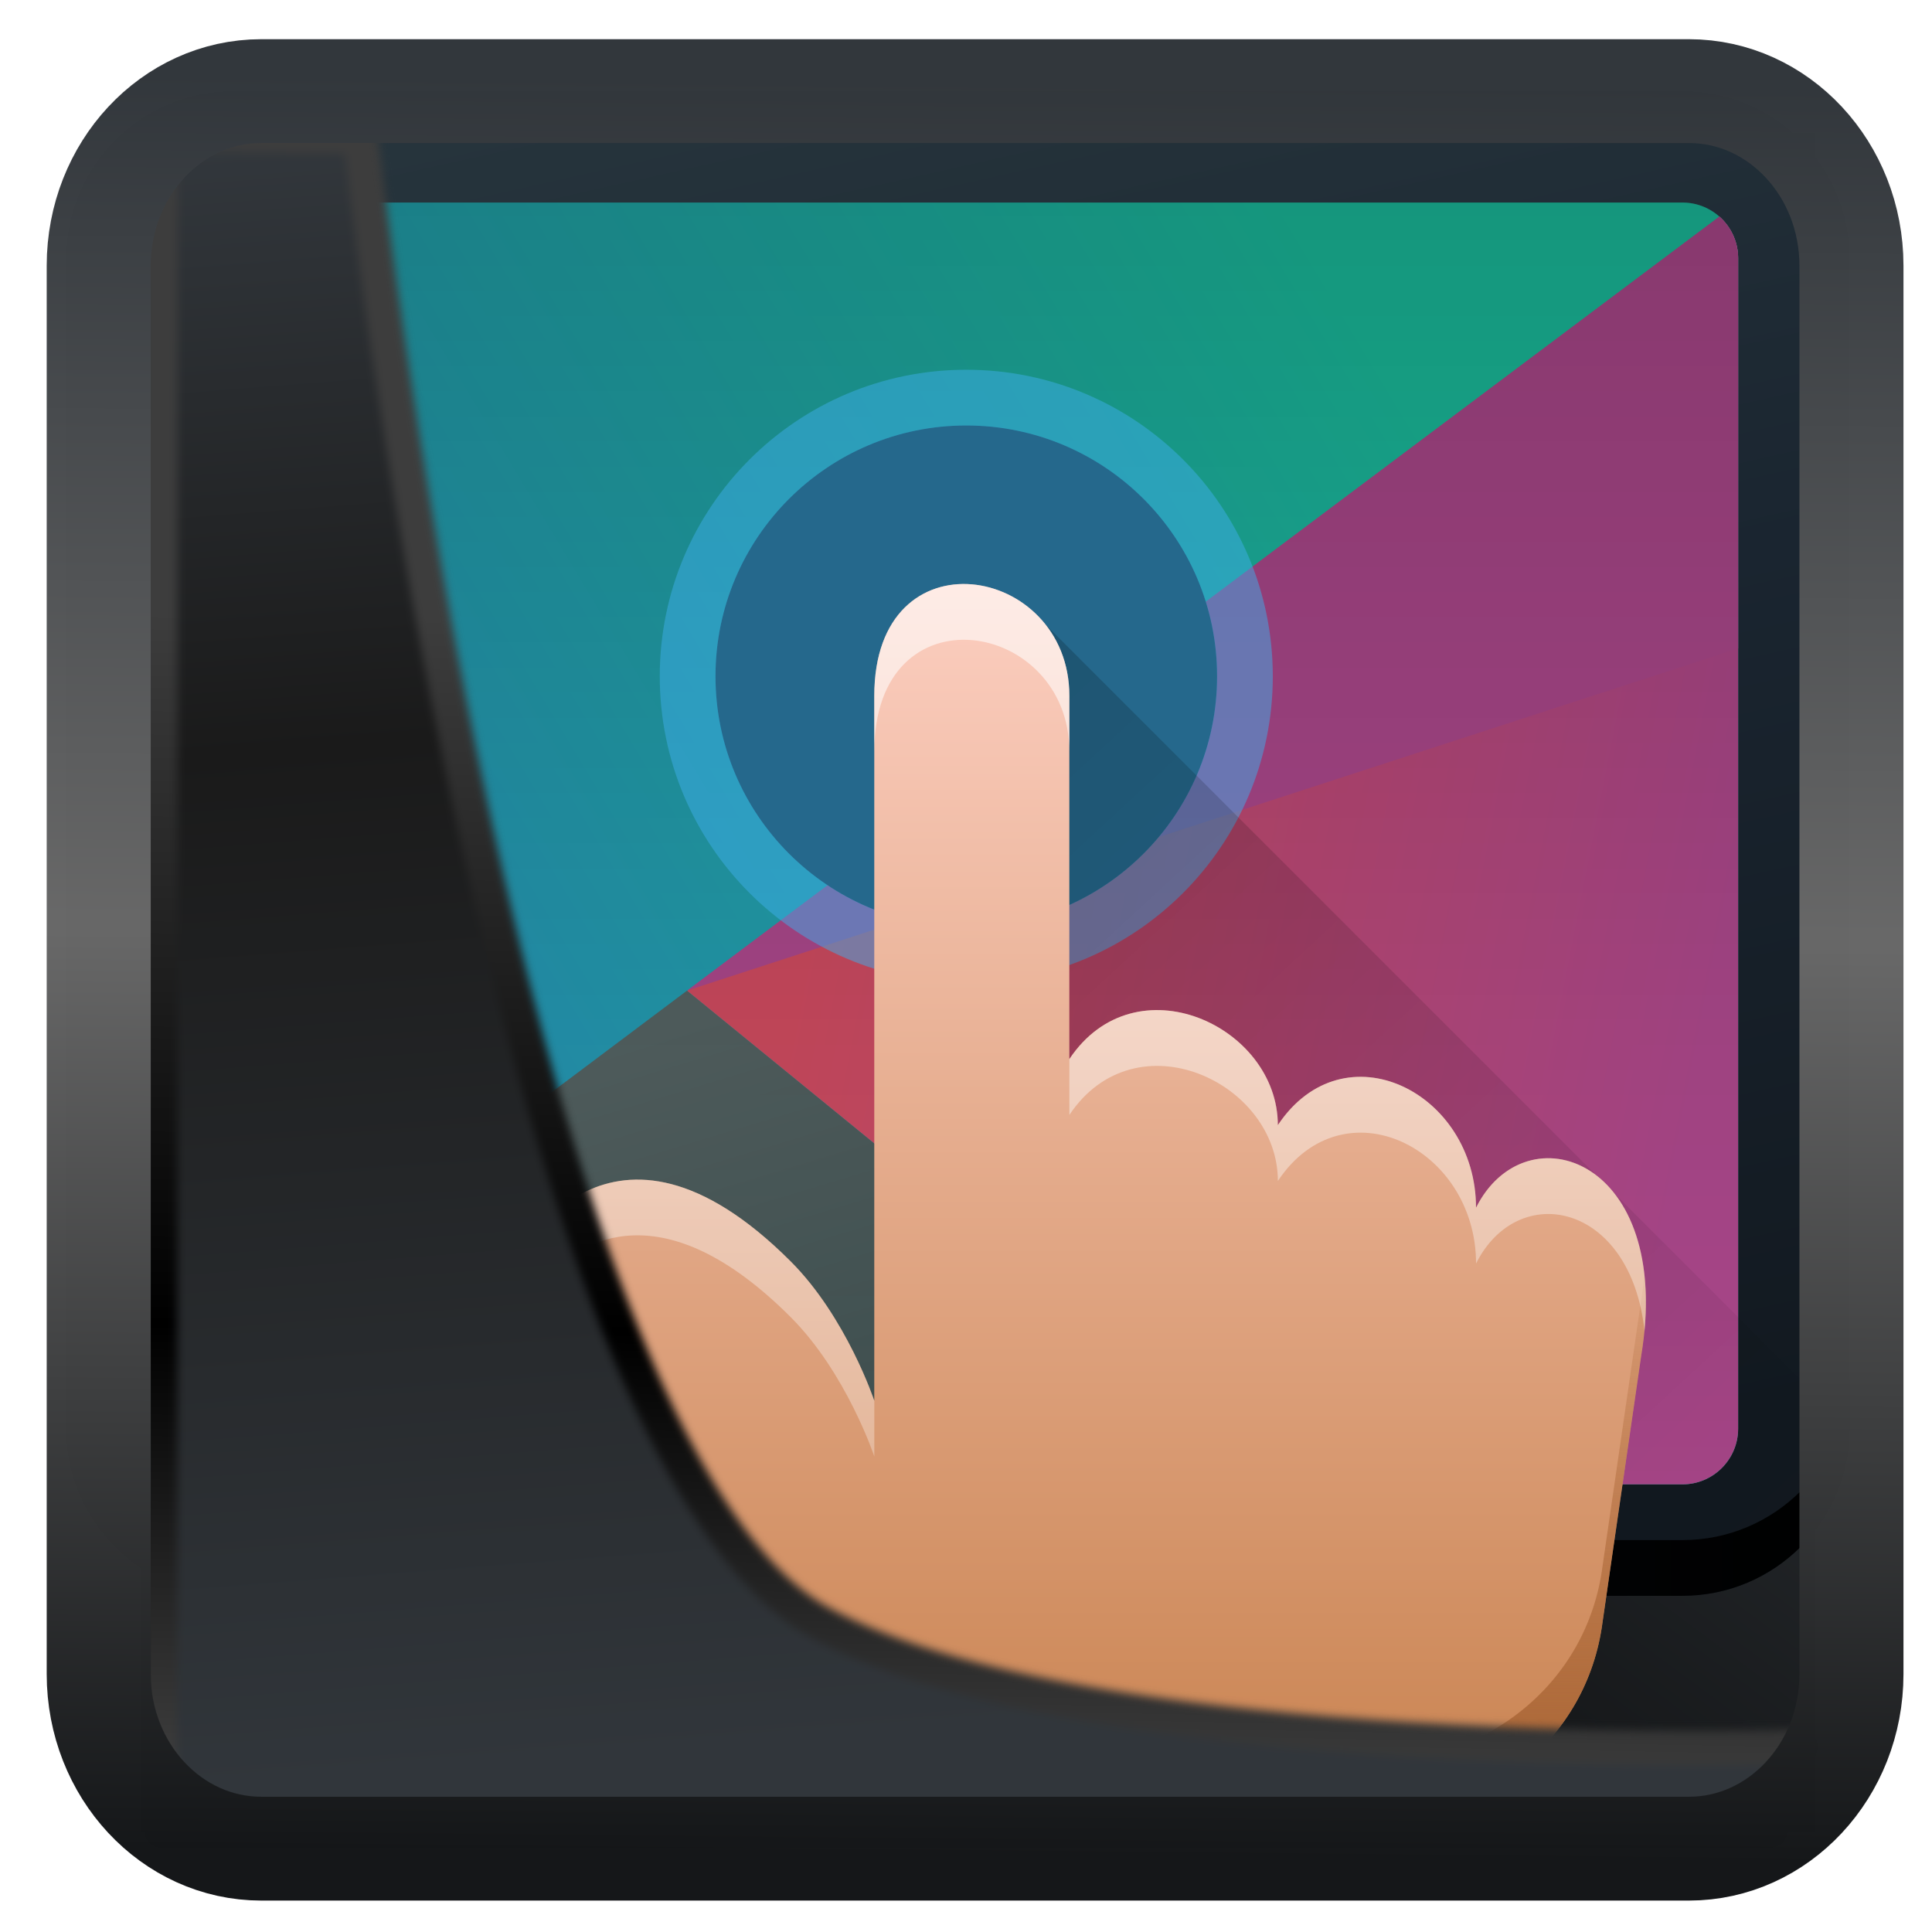
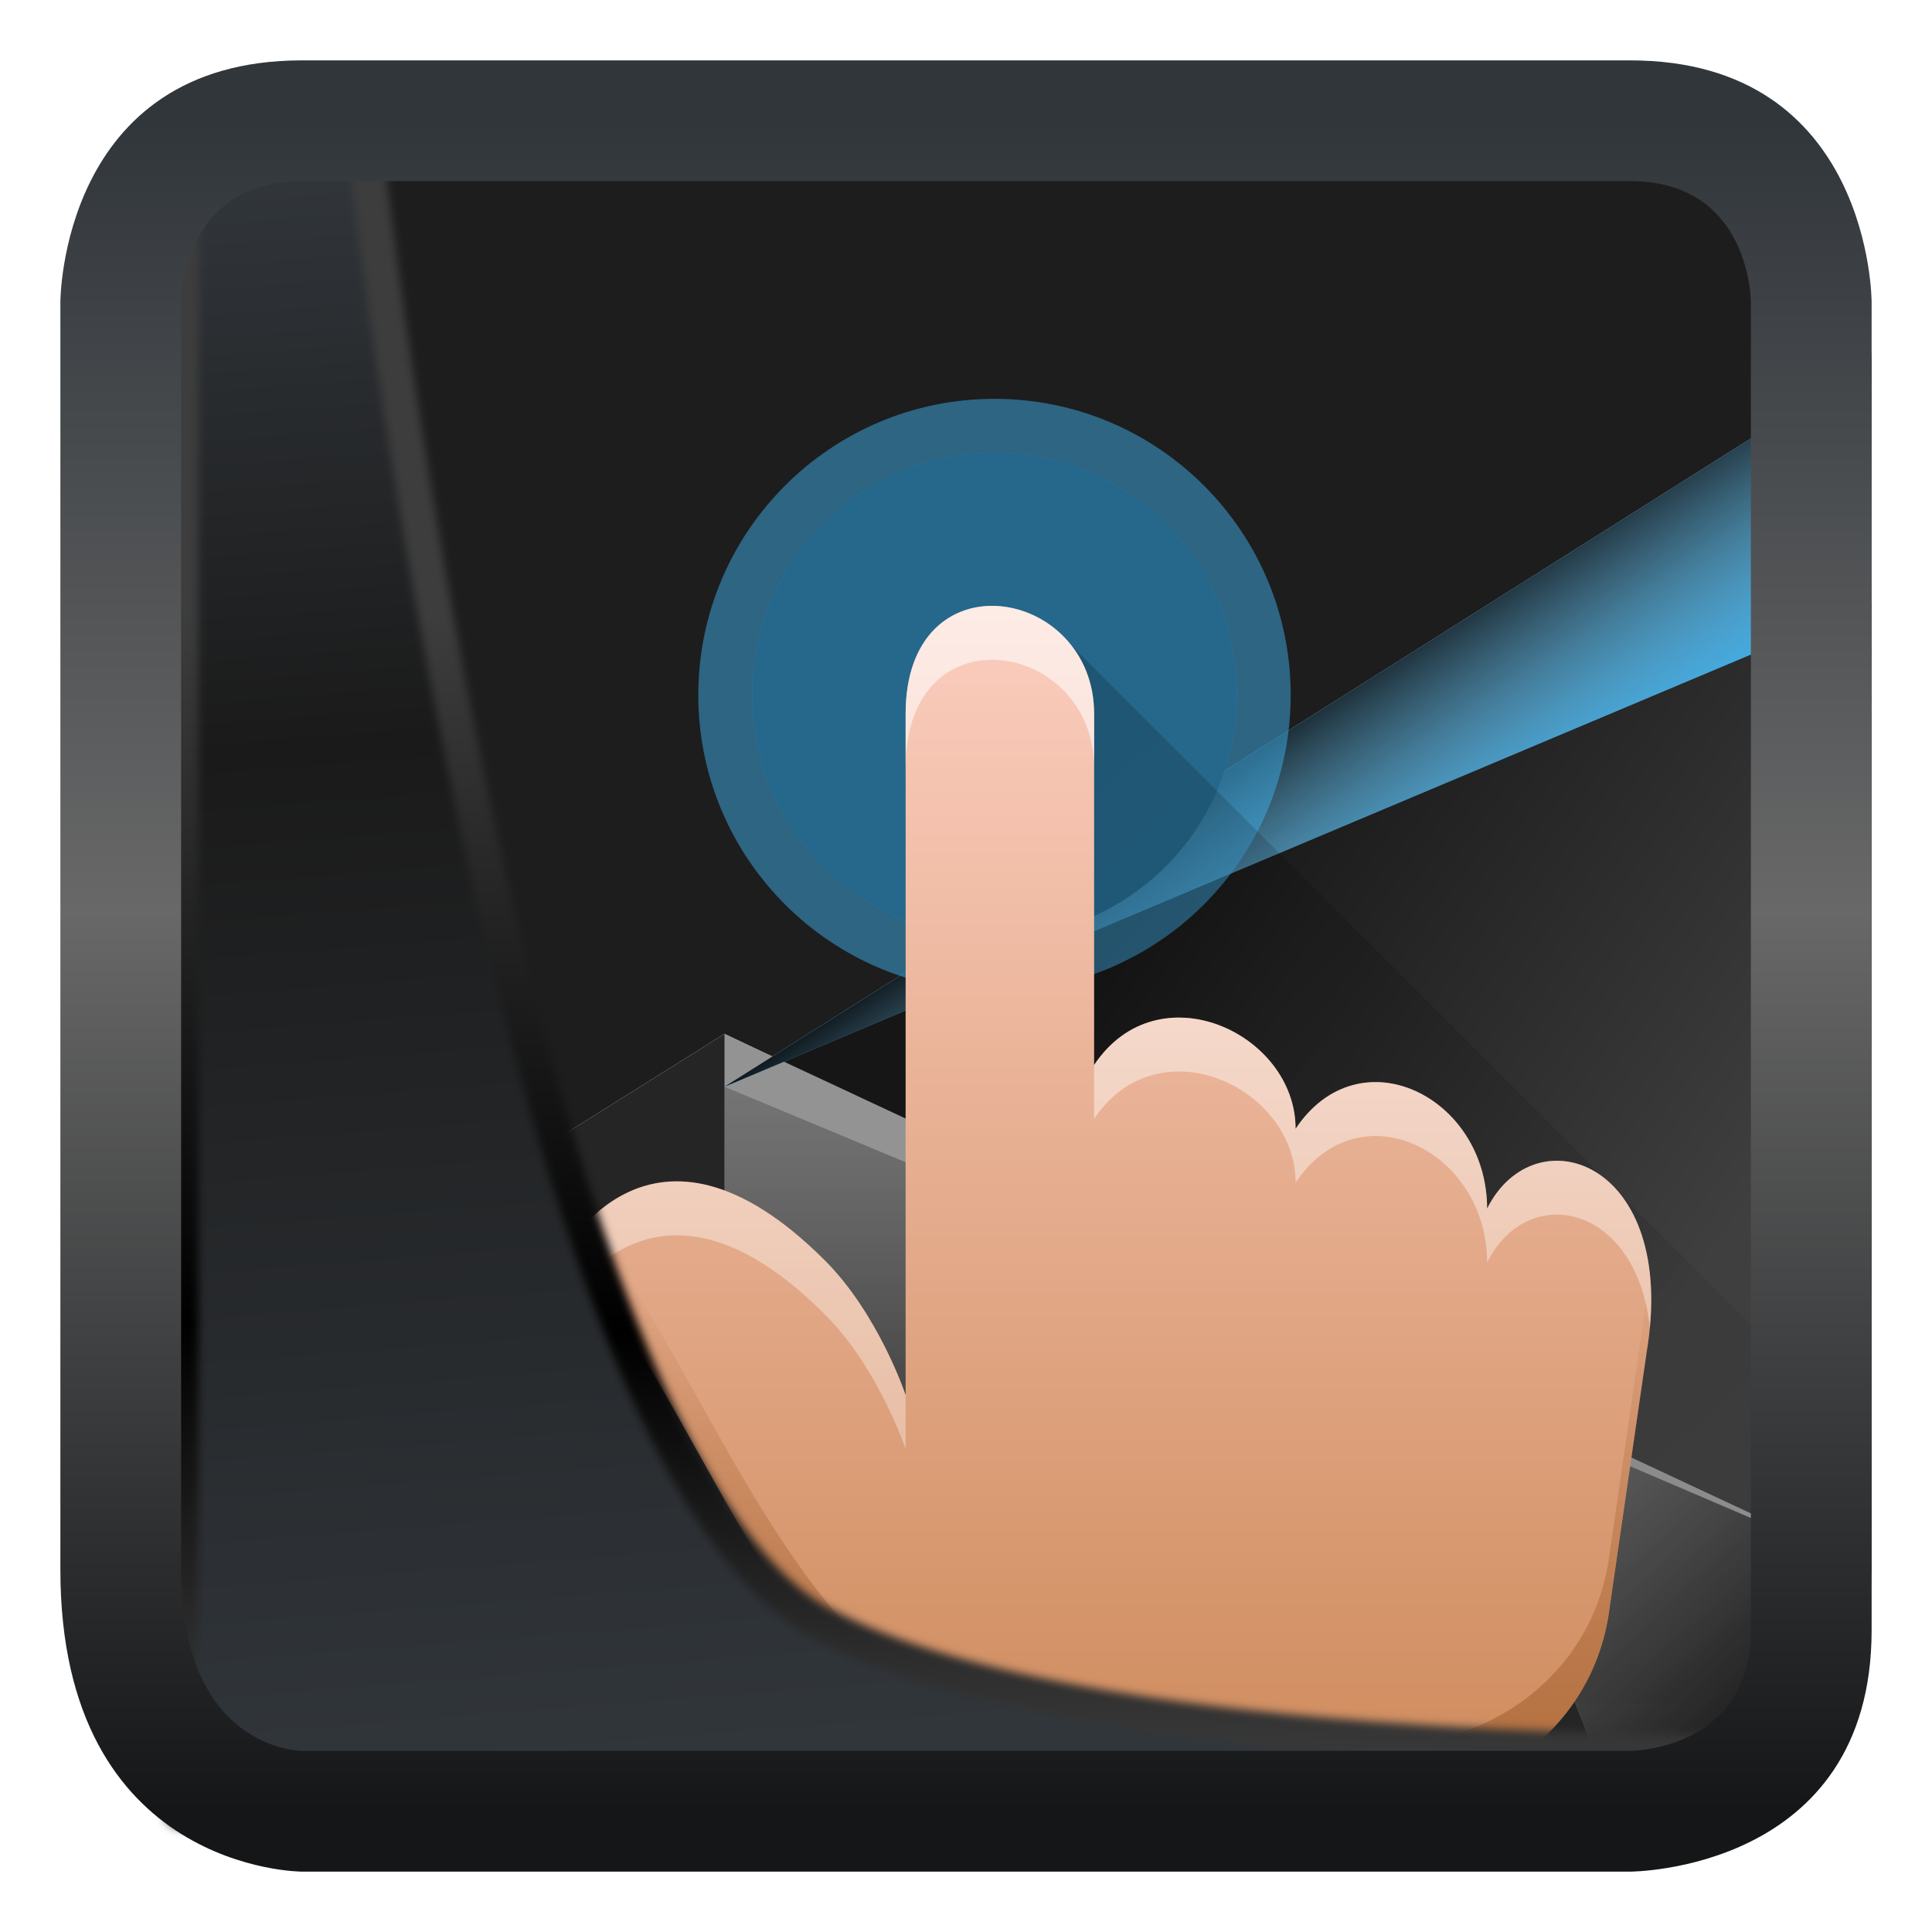
<svg xmlns="http://www.w3.org/2000/svg" xmlns:xlink="http://www.w3.org/1999/xlink" width="32" height="32" version="1.1" viewBox="0 0 32 32" id="svg22">
+   <style type="text/css" id="current-color-scheme">
+   .ColorScheme-Highlight {
+         color:#3daee9;
+       }
+       </style>
  <defs id="defs12">
-     <linearGradient id="linearGradient917">
-       <stop style="stop-color:#000000;stop-opacity:0.996" offset="0" id="stop913" />
-       <stop style="stop-color:#353a3f;stop-opacity:0.996" offset="1" id="stop915" />
+     <linearGradient id="linearGradient7">
+       <stop style="stop-color:#141618;stop-opacity:1;" offset="0" id="stop7" />
+       <stop style="stop-color:#686868;stop-opacity:1;" offset="0.532" id="stop9" />
+       <stop style="stop-color:#31363b;stop-opacity:1;" offset="1" id="stop8" />
    </linearGradient>
    <linearGradient xlink:href="#linearGradient3487" id="linearGradient3403" gradientUnits="userSpaceOnUse" x1="6.949" y1="4.555" x2="11.215" y2="59.052" />
    <linearGradient id="linearGradient3487">
      <stop style="stop-color:#32373c;stop-opacity:1" offset="0" id="stop3481" />
      <stop id="stop3483" offset="0.368" style="stop-color:#1a1a1a;stop-opacity:1" />
      <stop style="stop-color:#31363b;stop-opacity:1" offset="1" id="stop3485" />
    </linearGradient>
    <linearGradient xlink:href="#linearGradient20604" id="linearGradient20558" gradientUnits="userSpaceOnUse" x1="25.802" y1="20.374" x2="25.111" y2="58.913" />
    <linearGradient id="linearGradient20604">
      <stop id="stop20598" offset="0" style="stop-color:#3d3d3d;stop-opacity:1" />
      <stop style="stop-color:#000000;stop-opacity:1" offset="0.618" id="stop20600" />
      <stop id="stop20602" offset="1" style="stop-color:#3d3d3d;stop-opacity:1" />
    </linearGradient>
-     <filter style="color-interpolation-filters:sRGB" id="filter20720" x="-0.017" y="-0.016" width="1.034" height="1.033">
+     <filter style="color-interpolation-filters:sRGB" id="filter20720" x="-0.017" y="-0.017" width="1.034" height="1.033">
      <feGaussianBlur stdDeviation="0.147" id="feGaussianBlur20722" />
    </filter>
-     <linearGradient gradientTransform="translate(0.360678,-0.1301695)" xlink:href="#linearGradient4555" id="linearGradient4557" x1="43.5" y1="64.012" x2="44.142" y2="0.306" gradientUnits="userSpaceOnUse" />
-     <linearGradient id="linearGradient4555">
-       <stop style="stop-color:#141618;stop-opacity:1" offset="0" id="stop4551" />
-       <stop id="stop4559" offset="0.518" style="stop-color:#686868;stop-opacity:1" />
-       <stop style="stop-color:#31363b;stop-opacity:1" offset="1" id="stop4553" />
+     <linearGradient xlink:href="#linearGradient7" id="linearGradient8" x1="17" y1="30" x2="17" y2="2" gradientUnits="userSpaceOnUse" />
+     <linearGradient xlink:href="#linearGradient25179" id="linearGradient25181" x1="404.194" y1="508.798" x2="437.219" y2="495.798" gradientUnits="userSpaceOnUse" gradientTransform="matrix(0.9689593,0,0,1,12.92406,0)" />
+     <linearGradient id="linearGradient25179">
+       <stop style="stop-color:#1d1d1d;stop-opacity:1" offset="0" id="stop25175" />
+       <stop style="stop-color:#393939;stop-opacity:1" offset="1" id="stop25177" />
    </linearGradient>
-     <filter style="color-interpolation-filters:sRGB" id="filter4601" x="-0.03" width="1.06" y="-0.03" height="1.06">
-       <feGaussianBlur stdDeviation="0.015" id="feGaussianBlur4603" />
-     </filter>
-     <linearGradient xlink:href="#linearGradient917" id="linearGradient919" x1="7.401" y1="41.743" x2="33.063" y2="7.107" gradientUnits="userSpaceOnUse" gradientTransform="matrix(0.6587577,0,0,0.6587577,0.258412,0.2158903)" />
-     <linearGradient id="a" x1="10.286" x2="16.3" y1="1" y2="27.933" gradientUnits="userSpaceOnUse">
-       <stop stop-color="#26343c" offset="0" id="stop1" />
-       <stop stop-color="#1a2530" offset=".448" id="stop2-3" />
-       <stop stop-color="#121920" offset="1" id="stop3" />
+     <linearGradient xlink:href="#linearGradient30085" id="linearGradient30087" x1="19.622" y1="13" x2="28.911" y2="20" gradientUnits="userSpaceOnUse" gradientTransform="matrix(0.9689593,0,0,1,0.9866974,0)" />
+     <linearGradient id="linearGradient30085">
+       <stop style="stop-color:#161616;stop-opacity:1" offset="0" id="stop30081" />
+       <stop style="stop-color:#3f3f3f;stop-opacity:1" offset="1" id="stop30083" />
    </linearGradient>
-     <linearGradient id="b" x2="32" y1="28" y2="28" gradientUnits="userSpaceOnUse">
-       <stop stop-color="#070f17" offset="0" id="stop4-6" />
-       <stop offset="1" id="stop5" />
+     <linearGradient xlink:href="#linearGradient1" id="linearGradient3" x1="24.723" y1="8.949" x2="27.189" y2="12.585" gradientUnits="userSpaceOnUse" />
+     <linearGradient id="linearGradient1">
+       <stop style="stop-color:#000000;stop-opacity:1;" offset="0" id="stop1" />
+       <stop style="stop-color:#939393;stop-opacity:0;" offset="1" id="stop3" />
    </linearGradient>
-     <linearGradient id="d" x1="21.599" x2="-3.073" y1="2.411" y2="17.237" gradientUnits="userSpaceOnUse">
-       <stop stop-color="#1abc9c" offset="0" id="stop9" />
-       <stop stop-color="#2980b9" offset="1" id="stop10" />
+     <linearGradient xlink:href="#linearGradient7-3" id="linearGradient8-5" x1="12" y1="26" x2="12" y2="15.72" gradientUnits="userSpaceOnUse" />
+     <linearGradient id="linearGradient7-3">
+       <stop style="stop-color:#252525;stop-opacity:1;" offset="0" id="stop7-5" />
+       <stop style="stop-color:#606060;stop-opacity:0.331;" offset="1" id="stop8-6" />
    </linearGradient>
-     <linearGradient id="e" x1="9.887" x2="6.089" y1="31.766" y2="19.225" gradientUnits="userSpaceOnUse">
-       <stop stop-color="#334545" offset="0" id="stop11" />
-       <stop stop-color="#536161" offset="1" id="stop12" />
+     <linearGradient xlink:href="#linearGradient9" id="linearGradient10" x1="3.5" y1="28" x2="15.062" y2="18" gradientUnits="userSpaceOnUse" />
+     <linearGradient id="linearGradient9">
+       <stop style="stop-color:#252525;stop-opacity:1;" offset="0" id="stop9-2" />
+       <stop style="stop-color:#606060;stop-opacity:0;" offset="1" id="stop10" />
    </linearGradient>
-     <linearGradient id="f" x1="13.217" x2="29.16" y1="16.352" y2="19.478" gradientUnits="userSpaceOnUse">
-       <stop stop-color="#cc4a5e" offset="0" id="stop13" />
-       <stop stop-color="#aa478a" offset="1" id="stop14" />
-     </linearGradient>
-     <linearGradient id="h" x1="16" x2="16" y1="3" y2="26" gradientUnits="userSpaceOnUse" xlink:href="#g" />
+     <linearGradient xlink:href="#linearGradient9" id="linearGradient12" x1="29.512" y1="27.45" x2="22.118" y2="19.444" gradientUnits="userSpaceOnUse" />
    <linearGradient id="g">
      <stop offset="0" id="stop15" />
      <stop stop-opacity="0" offset="1" id="stop16" />
    </linearGradient>
    <linearGradient id="i" x1="15.408" x2="33.185" y1="9.778" y2="29.037" gradientUnits="userSpaceOnUse" xlink:href="#g" />
    <linearGradient id="j" x1="17.635" x2="17.635" y1="9.846" y2="32.002" gradientUnits="userSpaceOnUse">
      <stop stop-color="#fccec0" offset="0" id="stop17" />
      <stop stop-color="#c98350" offset="1" id="stop18" />
    </linearGradient>
    <linearGradient id="k" x1="18" x2="18" y1="21" y2="32" gradientUnits="userSpaceOnUse">
      <stop stop-color="#a96535" stop-opacity="0" offset="0" id="stop19" />
      <stop stop-color="#a96535" offset="1" id="stop20" />
    </linearGradient>
    <linearGradient id="l" x1="18" x2="18" y1="10" y2="25.5" gradientUnits="userSpaceOnUse">
      <stop stop-color="#fff" offset="0" id="stop21" />
      <stop stop-color="#fff" stop-opacity=".5" offset="1" id="stop22" />
    </linearGradient>
  </defs>
-   <rect style="display:inline;fill:url(#linearGradient919);fill-opacity:1;fill-rule:evenodd;stroke:none;stroke-width:0.611;stroke-linejoin:round;stroke-miterlimit:7.8" id="rect1192" width="27.724" height="28.137" x="2.342" y="2.204" ry="0" />
-   <g id="g36" transform="matrix(0.9230682,0,0,0.9230682,1.097123,0.5858315)">
-     <path d="M 0,4 C 0,2.343 1.343,1 3,1 h 26 c 1.657,0 3,1.343 3,3 v 21 c 0,1.657 -1.343,3 -3,3 H 3 C 1.343,28 0,26.657 0,25 Z" fill="url(#a)" id="path22" style="fill:url(#a)" />
-     <path d="M 29,28 H 3 C 1.343,28 0,26.657 0,25 v -1 c 0,1.657 1.343,3 3,3 h 26 c 1.657,0 3,-1.343 3,-3 v 1 c 0,1.657 -1.343,3 -3,3 z" fill="url(#b)" id="path23" style="fill:url(#b)" />
-     <path d="M 3,3 C 2.448,3 2,3.448 2,4 v 21 c 0,0.552 0.448,1 1,1 h 26 c 0.552,0 1,-0.448 1,-1 V 4 C 30,3.448 29.552,3 29,3 Z" fill="url(#d)" id="path25" style="fill:url(#d)" />
-     <path d="M 11.14,17.14 2,24 v 1 c 0,0.552 0.448,1 1,1 h 19 z" fill="url(#e)" id="path26" style="fill:url(#e)" />
-     <path d="M 29.664,3.252 11.143,17.143 22,26 h 7 c 0.552,0 1,-0.448 1,-1 V 3.988 C 29.996,3.695 29.867,3.433 29.664,3.252 Z" fill="url(#f)" id="path27" style="fill:url(#f)" />
-     <path d="M 29.664,3.252 11.14,17.14 30,11 V 3.981 C 29.994,3.691 29.866,3.431 29.664,3.252 Z" fill="#aa478a" id="path28" />
-     <path d="M 2,4 C 2,3.448 2.448,3 3,3 h 26 c 0.552,0 1,0.448 1,1 v 21 c 0,0.552 -0.448,1 -1,1 H 3 C 2.448,26 2,25.552 2,25 Z" fill="url(#h)" opacity="0.2" id="path29" style="fill:url(#h)" />
-     <path d="m 21.65,11.5 c 0,3.038 -2.462,5.5 -5.5,5.5 -3.038,0 -5.5,-2.462 -5.5,-5.5 0,-3.038 2.462,-5.5 5.5,-5.5 3.038,0 5.5,2.462 5.5,5.5 z" style="color:#3daee9;fill:currentColor" class="ColorScheme-Highlight" opacity="0.5" id="path30" />
-     <path d="m 20.65,11.5 c 0,2.485 -2.015,4.5 -4.5,4.5 -2.485,0 -4.5,-2.015 -4.5,-4.5 0,-2.485 2.015,-4.5 4.5,-4.5 2.485,0 4.5,2.015 4.5,4.5 z" style="color:#3daee9;fill:currentColor" class="ColorScheme-Highlight" id="path31" />
-     <path d="m 20.65,11.5 c 0,2.485 -2.015,4.5 -4.5,4.5 -2.485,0 -4.5,-2.015 -4.5,-4.5 0,-2.485 2.015,-4.5 4.5,-4.5 2.485,0 4.5,2.015 4.5,4.5 z" fill="#000000" fill-opacity="0.4" id="path32" />
-     <path d="M 17.5,28 V 10.5 L 32,25 c 0,1.657 -1.343,3 -3,3 z" fill="url(#i)" opacity="0.2" id="path33" style="fill:url(#i)" />
-     <path d="m 16.704,31.704 c 2.476,0.275 5.974,0.295 6.461,0.296 0.04,10e-5 0.077,8e-4 0.116,0.001 2.151,0.035 4.011,-1.397 4.287,-3.536 l 0.691,-4.762 c 0.593,-3.556 -2.074,-4.444 -2.963,-2.667 0,-2.074 -2.37,-3.259 -3.556,-1.482 0,-1.778 -2.555,-2.963 -3.741,-1.185 v -6.519 c 0,-2.37 -3.5,-2.963 -3.5,0 V 24.5 C 14.5,24.5 14,23 13,22 9.74,18.74 8.111,21.926 8.111,21.926 c 2.37,1.778 4.166,9.286 8.593,9.778 z" fill="url(#j)" id="path34" style="fill:url(#j)" />
-     <path d="M 23.165,32 C 22.678,31.998 19.18,31.979 16.704,31.704 13.895,31.392 12.146,28.255 10.637,25.55 9.767,23.991 8.978,22.576 8.111,21.926 c 0,0 0.147,-0.287 0.44,-0.601 0.7,0.741 1.365,1.934 2.085,3.225 1.509,2.705 3.258,5.841 6.067,6.154 2.476,0.275 5.974,0.295 6.461,0.296 0.035,10e-5 0.068,6e-4 0.102,0.001 l 0.014,2e-4 c 2.151,0.035 4.011,-1.397 4.287,-3.536 l 0.691,-4.762 c 0.026,-0.157 0.046,-0.309 0.06,-0.456 0.045,0.422 0.032,0.907 -0.06,1.456 l -0.691,4.762 c -0.276,2.139 -2.136,3.571 -4.287,3.536 l -0.014,-2e-4 C 23.233,32.001 23.2,32 23.165,32 Z" fill="url(#k)" id="path35" style="fill:url(#k)" />
-     <path d="M 14.5,24.5 C 14.5,24.5 14,23 13,22 9.74,18.74 8.111,21.926 8.111,21.926 8.26,22.038 8.406,22.172 8.552,22.325 9.236,21.594 10.719,20.719 13,23 c 1,1 1.5,2.5 1.5,2.5 z M 18,19.37 v -1 c 1.185,-1.778 3.741,-0.593 3.741,1.185 1.185,-1.778 3.556,-0.593 3.556,1.482 0.85,-1.699 3.323,-0.962 3.023,2.211 -0.248,-2.31 -2.271,-2.714 -3.023,-1.21 0,-2.074 -2.37,-3.259 -3.556,-1.482 0,-1.778 -2.555,-2.963 -3.741,-1.185 z m 0,-7.519 v 1 c 0,-2.37 -3.5,-2.963 -3.5,0 v -1 c 0,-2.963 3.5,-2.37 3.5,0 z" clip-rule="evenodd" fill="url(#l)" fill-rule="evenodd" opacity="0.6" id="path36" style="fill:url(#l)" />
-   </g>
-   <path style="display:inline;mix-blend-mode:normal;fill:url(#linearGradient3403);fill-opacity:1;stroke:url(#linearGradient20558);stroke-width:1.162;stroke-linecap:butt;stroke-linejoin:round;stroke-miterlimit:4;stroke-dasharray:none;stroke-opacity:1;filter:url(#filter20720)" d="M 4.704,3.981 4.691,60.802 H 58.595 l 1.022,-2.866 c 0,0 -23.875,0.766 -32.844,-4.14 C 16.258,48.042 11.401,4.098 11.401,4.098 Z" id="path1686" transform="matrix(0.4953066,0,0,0.4953066,0.3240932,0.2322844)" />
-   <rect style="display:inline;fill:none;fill-opacity:1;stroke:url(#linearGradient4557);stroke-width:3.714;stroke-linejoin:round;stroke-miterlimit:7.8;stroke-dasharray:none;stroke-opacity:0.995;filter:url(#filter4601)" id="rect4539" width="62.567" height="62.867" x="1.032" y="0.596" ry="6.245" rx="5.803" transform="matrix(0.4639946,0,0,0.4630489,1.156289,1.233148)" />
+   <path id="rect32304" style="display:inline;fill:url(#linearGradient25181);fill-opacity:1;stroke-width:1.411" d="m 4,2.637 c -1.163,0 -1.873,0.815 -2.309,1.367 0,0 -0.002,0.004 -0.002,0.004 C 1.684,4.019 1.221,5.006 1.221,6 V 23.879 L 12,17.125 12.79,17.501 31,6 c 0,0 -3e-6,-3.363 -3,-3.363 z" />
+   <path style="display:inline;fill:url(#linearGradient30087);fill-opacity:1;stroke:none;stroke-width:0.984px;stroke-linecap:butt;stroke-linejoin:miter;stroke-opacity:1" d="m 12,18 3,6 16,2 V 6 Z" id="path14048" />
+   <path id="path14463" style="color:#3daee9;display:inline;fill:#939393;fill-opacity:1;stroke:none;stroke-width:0.984px;stroke-linecap:butt;stroke-linejoin:miter;stroke-opacity:1" d="M 12,17.125 1.221,23.879 V 26 C 1.221,28.801 4,29.319 4,29.319 l 23.604,0 C 27.604,29.319 31,28.652 31,26 Z" />
+   <path style="display:inline;fill:currentColor;fill-opacity:1;stroke:none;stroke-width:0.984px;stroke-linecap:butt;stroke-linejoin:miter;stroke-opacity:1" d="M 12,18 31,6 v 4 z" id="path14597" class="ColorScheme-Highlight" />
+   <path style="color:#3daee9;display:inline;fill:url(#linearGradient3);fill-opacity:1;stroke:none;stroke-width:0.984px;stroke-linecap:butt;stroke-linejoin:miter;stroke-opacity:1" d="M 12,18 31,6 v 4 z" id="path14597-3" />
+   <path style="display:inline;fill:url(#linearGradient8-5);fill-opacity:1;stroke:none;stroke-width:0.984px;stroke-linecap:butt;stroke-linejoin:miter;stroke-opacity:1" d="M 12,18 V 28.677 L 24,23 Z" id="path30406" />
+   <path style="display:inline;fill:url(#linearGradient10);fill-opacity:1;stroke:none;stroke-width:0.984px;stroke-linecap:butt;stroke-linejoin:miter;stroke-opacity:1" d="M 12,28.677 5.819,20.997 1.221,23.879 V 26 C 1.221,28.796 4,28.677 4,28.677 Z" id="path30501" />
+   <path style="display:inline;fill:url(#linearGradient12);fill-opacity:1;stroke-width:0.226" d="M 24,23 26.401,28.982 30,29 31,26 Z" id="path59" />
+   <path style="display:inline;fill:#252525;fill-opacity:1;stroke-width:0.226" d="M 12,28.677 5.819,20.997 12,17.125 Z" id="path12" />
+   <path style="display:inline;fill:#252525;fill-opacity:1;stroke-width:0.226" d="M 11.56,28.883 24,23 l 2.401,5.982 z" id="path14" />
+   <path d="m 21.378,11.512 c 0,2.71 -2.197,4.906 -4.906,4.906 -2.71,0 -4.906,-2.197 -4.906,-4.906 0,-2.71 2.197,-4.906 4.906,-4.906 2.71,0 4.906,2.197 4.906,4.906 z" style="color:#3daee9;display:inline;fill:currentColor" class="ColorScheme-Highlight" opacity="0.5" id="path30" />
+   <path d="m 20.486,11.512 c 0,2.217 -1.797,4.014 -4.014,4.014 -2.217,0 -4.014,-1.797 -4.014,-4.014 0,-2.217 1.797,-4.014 4.014,-4.014 2.217,0 4.014,1.797 4.014,4.014 z" style="color:#3daee9;display:inline;fill:currentColor" class="ColorScheme-Highlight" id="path31" />
+   <path d="m 20.486,11.512 c 0,2.217 -1.797,4.014 -4.014,4.014 -2.217,0 -4.014,-1.797 -4.014,-4.014 0,-2.217 1.797,-4.014 4.014,-4.014 2.217,0 4.014,1.797 4.014,4.014 z" fill="#000000" fill-opacity="0.4" id="path32" style="display:inline" />
+   <path d="m 17.528,28.22 0.149,-17.6 12.934,12.934 c 0,1.478 -1.347,4.666 -2.825,4.666 z" fill="url(#i)" opacity="0.2" id="path33" style="display:inline;fill:url(#i)" />
+   <path d="m 16.966,29.534 c 2.209,0.245 5.329,0.263 5.764,0.264 0.035,9e-5 0.069,7.14e-4 0.104,0.001 1.918,0.031 3.578,-1.246 3.824,-3.154 l 0.616,-4.248 c 0.529,-3.172 -1.85,-3.964 -2.643,-2.379 0,-1.85 -2.114,-2.907 -3.172,-1.322 0,-1.586 -2.28,-2.643 -3.337,-1.057 v -5.815 c 0,-2.114 -3.122,-2.643 -3.122,0 v 11.282 c 0,0 -0.446,-1.338 -1.338,-2.23 -2.908,-2.908 -4.361,-0.066 -4.361,-0.066 2.114,1.586 3.716,8.283 7.665,8.722 z" fill="url(#j)" id="path34" style="display:inline;fill:url(#j)" />
+   <path d="m 22.729,29.798 c -0.434,-0.001 -3.555,-0.019 -5.764,-0.264 -2.505,-0.278 -4.066,-3.076 -5.412,-5.489 -0.776,-1.39 -1.48,-2.653 -2.253,-3.233 0,0 0.131,-0.256 0.393,-0.536 0.624,0.661 1.218,1.725 1.86,2.877 1.346,2.413 2.906,5.211 5.412,5.489 2.209,0.245 5.329,0.263 5.764,0.264 0.031,8.9e-5 0.061,5.35e-4 0.091,0.001 l 0.013,1.79e-4 c 1.918,0.031 3.578,-1.246 3.824,-3.154 l 0.616,-4.247 c 0.023,-0.14 0.041,-0.276 0.054,-0.407 0.04,0.376 0.028,0.809 -0.054,1.299 L 26.657,26.645 c -0.246,1.908 -1.906,3.185 -3.824,3.154 l -0.013,-1.78e-4 c -0.031,-5.35e-4 -0.06,-9.81e-4 -0.091,-0.001 z" fill="url(#k)" id="path35" style="display:inline;fill:url(#k)" />
+   <path d="m 15,23.108 c 0,0 -0.446,-1.338 -1.338,-2.23 -2.908,-2.908 -4.361,-0.066 -4.361,-0.066 0.133,0.1 0.263,0.219 0.393,0.356 0.611,-0.652 1.933,-1.433 3.968,0.602 C 14.554,22.662 15,24 15,24 Z m 3.122,-4.576 v -0.892 c 1.057,-1.586 3.337,-0.529 3.337,1.057 1.057,-1.586 3.172,-0.529 3.172,1.322 0.758,-1.516 2.964,-0.858 2.696,1.972 -0.222,-2.061 -2.026,-2.421 -2.696,-1.08 0,-1.85 -2.114,-2.907 -3.172,-1.322 0,-1.586 -2.28,-2.643 -3.337,-1.057 z m 0,-6.707 v 0.892 c 0,-2.114 -3.122,-2.643 -3.122,0 v -0.892 c 0,-2.643 3.122,-2.114 3.122,0 z" clip-rule="evenodd" fill="url(#l)" fill-rule="evenodd" opacity="0.6" id="path36" style="display:inline;fill:url(#l)" />
+   <path style="display:inline;mix-blend-mode:normal;fill:url(#linearGradient3403);fill-opacity:1;stroke:url(#linearGradient20558);stroke-width:1.162;stroke-linecap:butt;stroke-linejoin:round;stroke-miterlimit:4;stroke-dasharray:none;stroke-opacity:1;filter:url(#filter20720)" d="M 5.403,3.569 V 60.1 H 57.895 l 2.019,-2.019 c 0,0 -24.172,0.621 -33.141,-4.285 C 16.258,48.042 11.459,3.569 11.459,3.569 Z" id="path1686" transform="matrix(0.4953066,0,0,0.4953066,0.3240932,0.2322844)" />
+   <path id="rect5" style="display:inline;opacity:1;fill:url(#linearGradient8);stroke-width:0.226" d="M 5,1 C 1,1 1,5 1,5 v 21 c 0,5 4,5 4,5 h 22 c 0,0 4,0 4,-4 V 5 c 0,0 0,-4 -4,-4 z m 0,2 h 22 c 2,0 2,2 2,2 v 22 c 0,2 -2,2 -2,2 H 5 C 5,29 3,29 3,26 V 5 C 3,5 3,3 5,3 Z" />
</svg>
